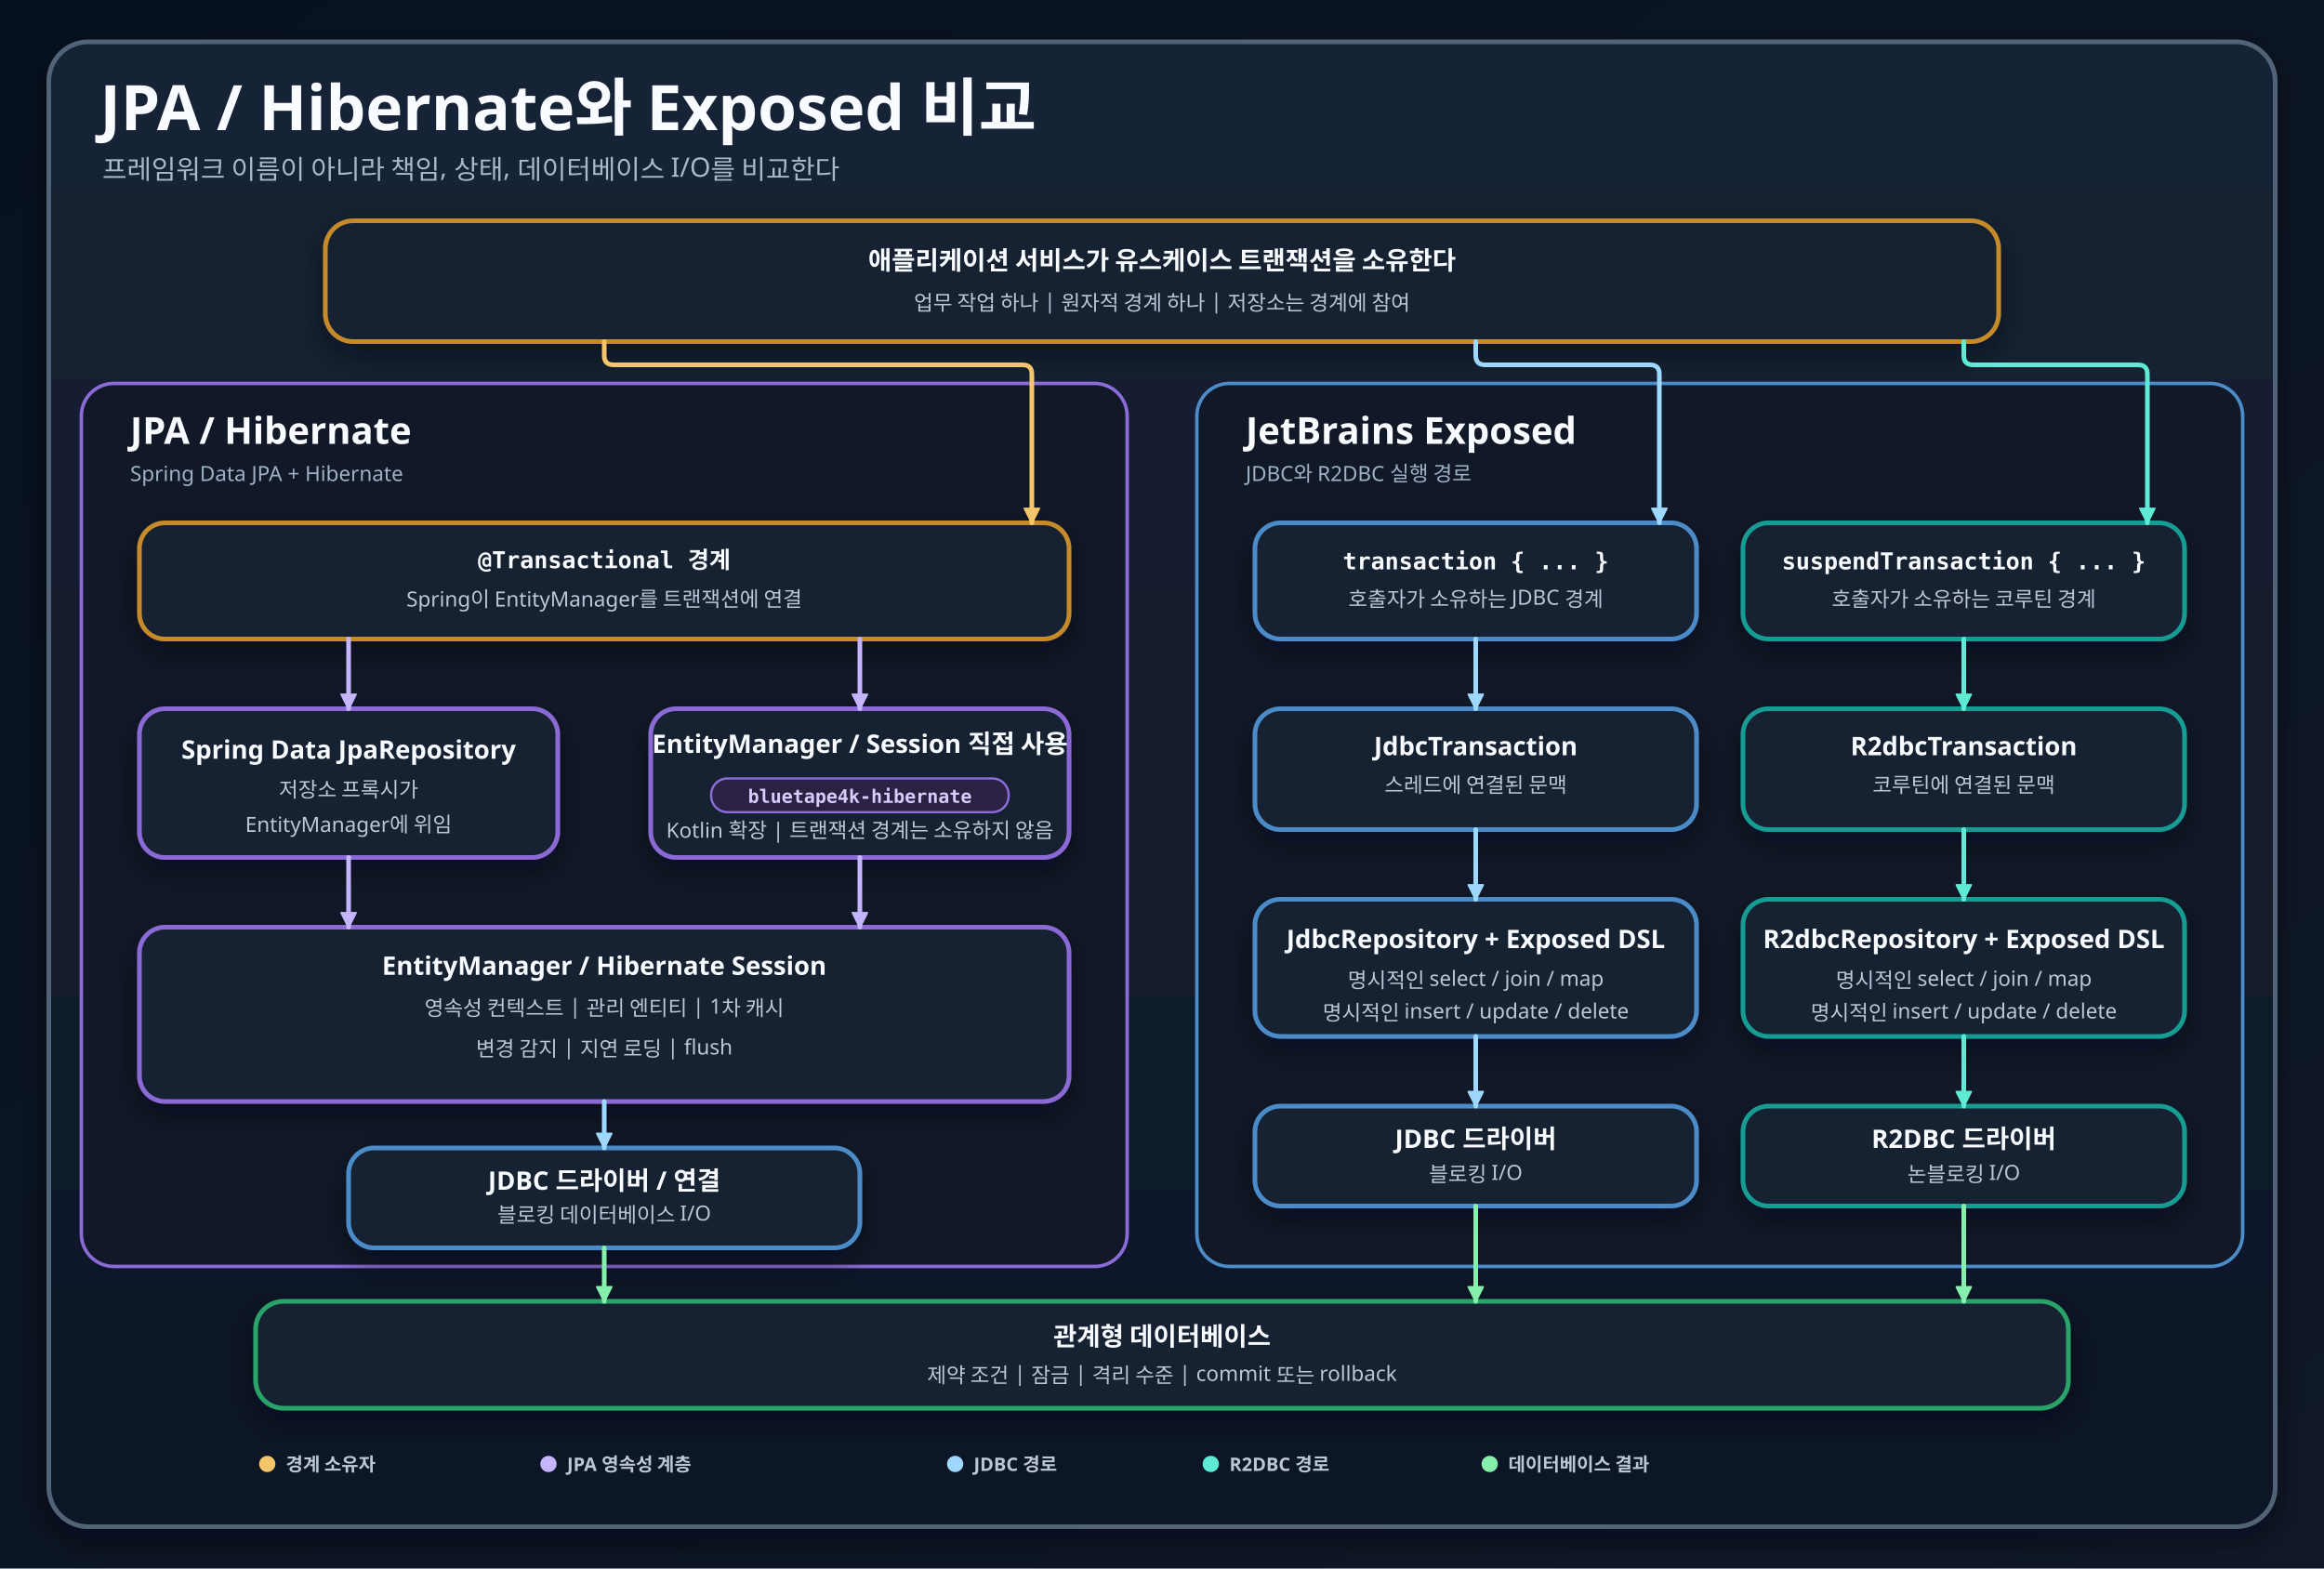
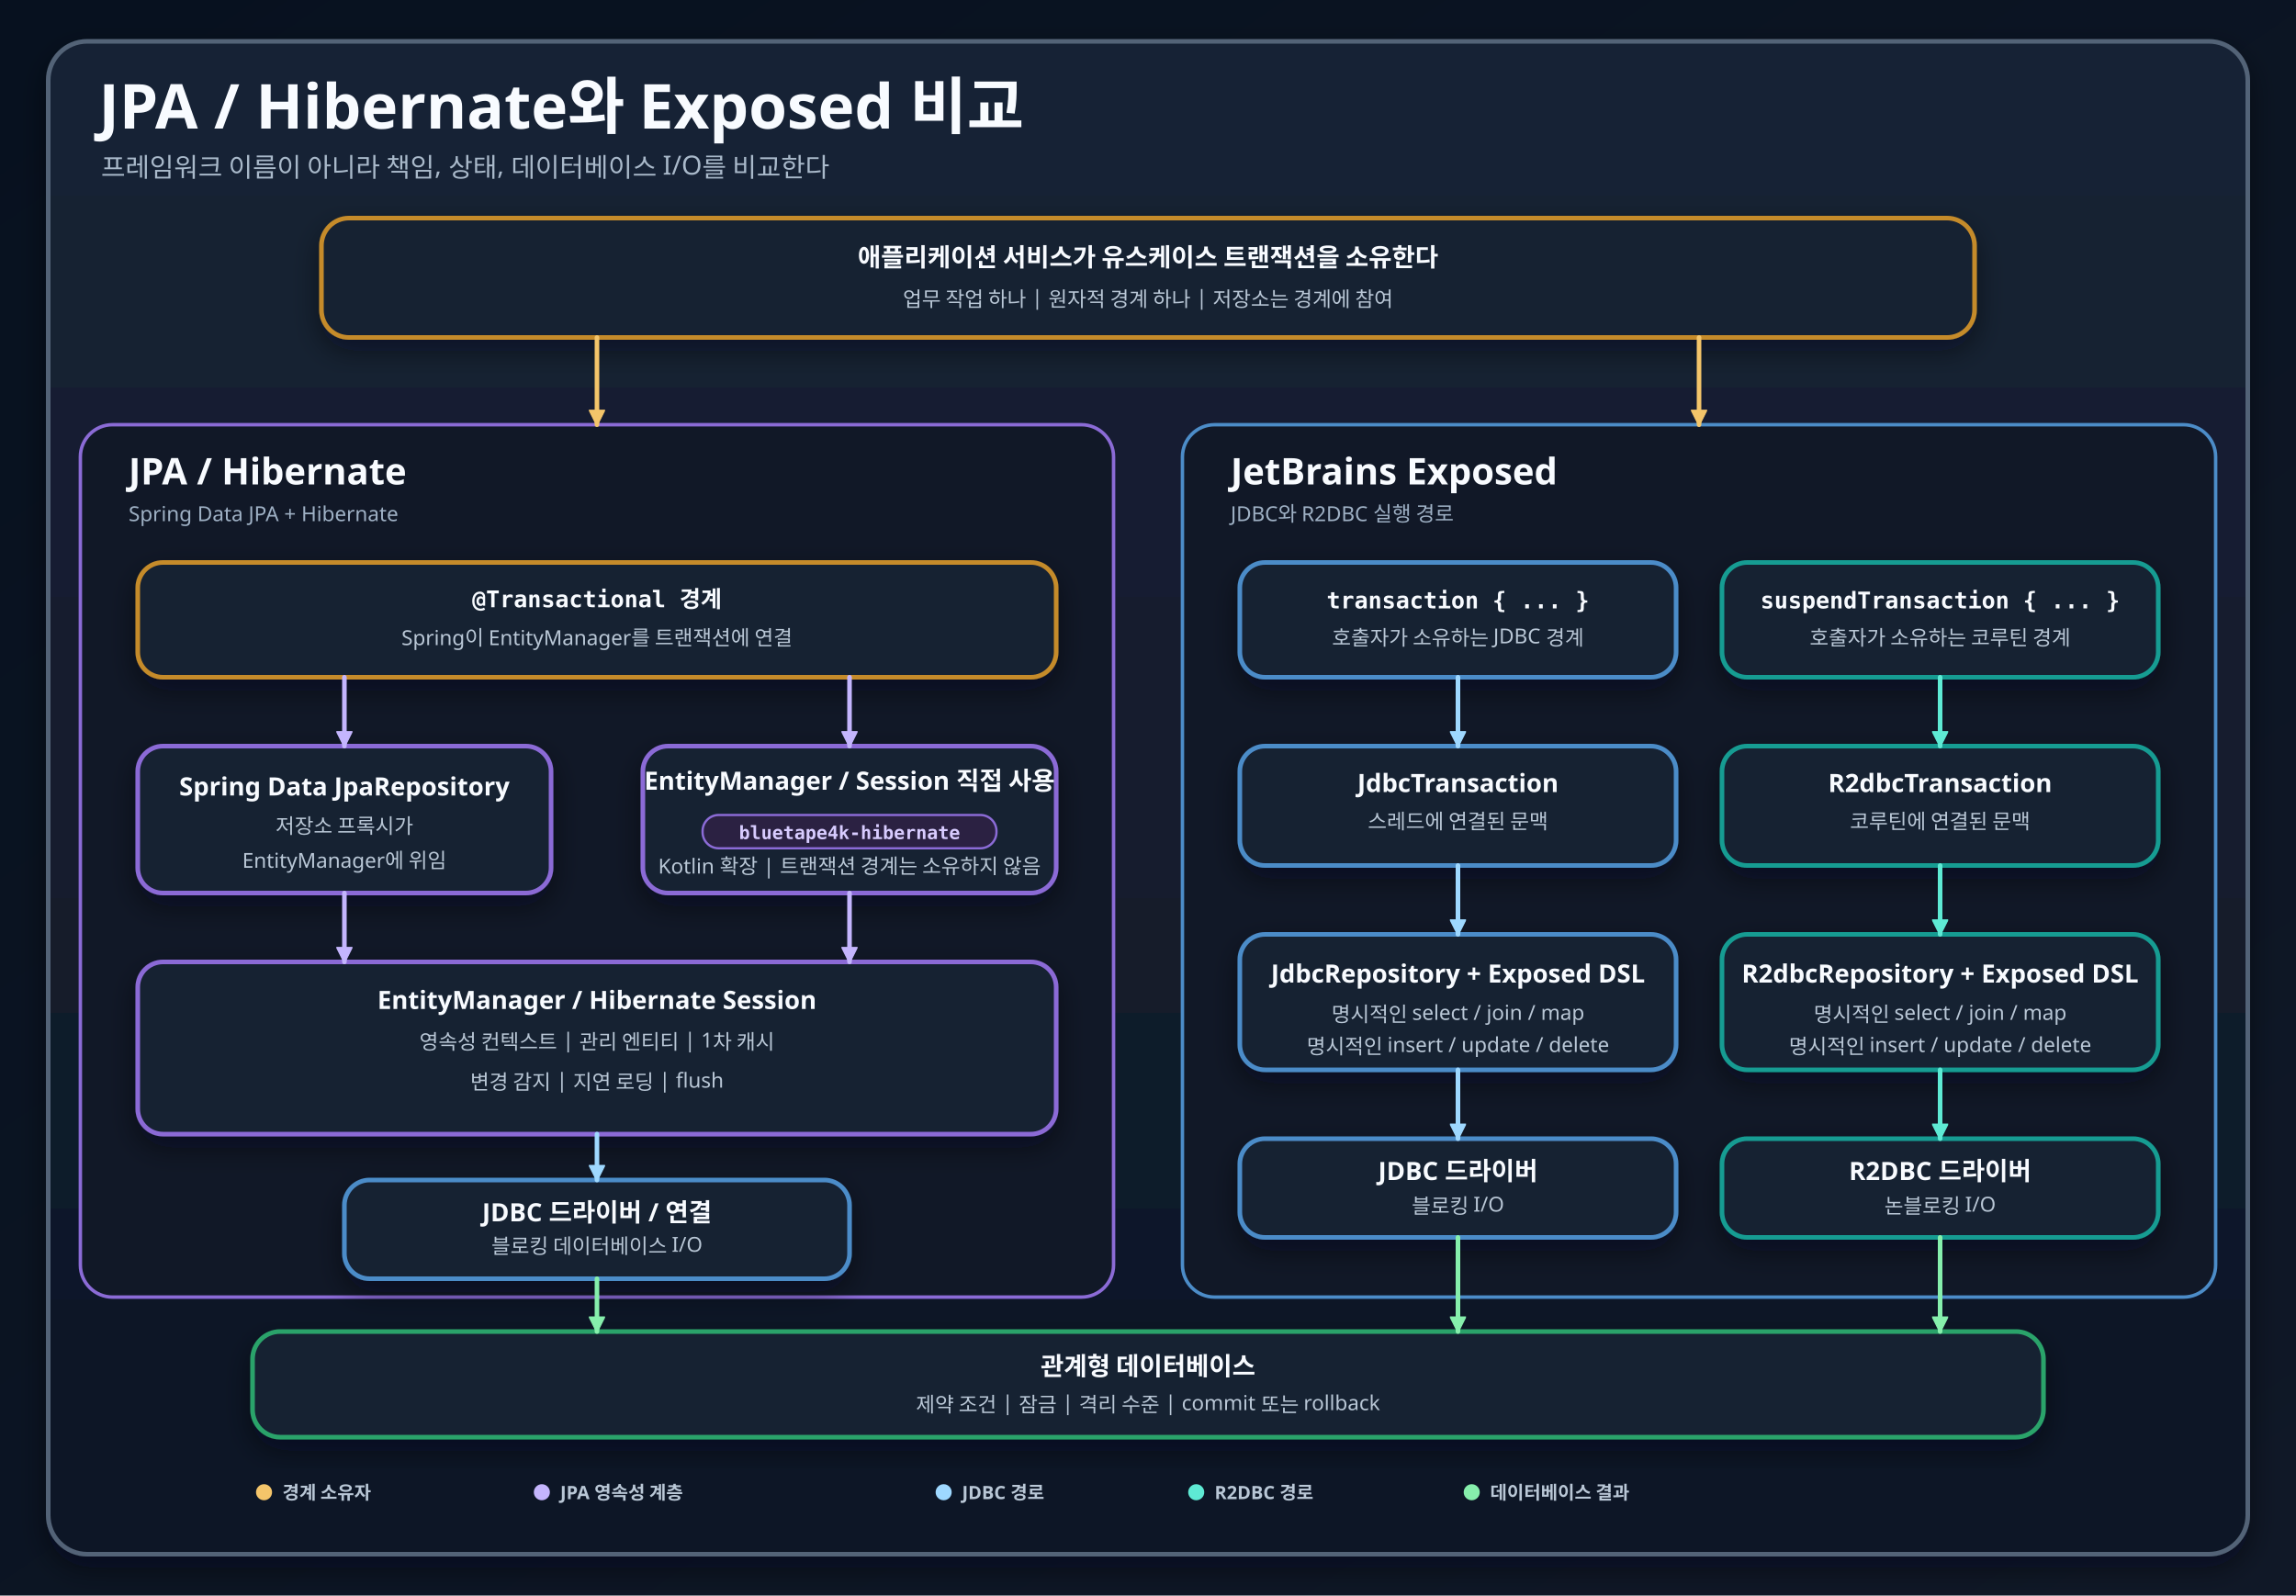
- <svg xmlns="http://www.w3.org/2000/svg" width="2000" height="1350" viewBox="0 0 2000 1350" role="img" aria-labelledby="title desc">
+ <svg xmlns="http://www.w3.org/2000/svg" width="2000" height="1390" viewBox="0 0 2000 1390" role="img" aria-labelledby="title desc">
  <defs>
    <linearGradient id="canvas" x1="0" y1="0" x2="1" y2="1">
      <stop offset="0" stop-color="#07111f" />
      <stop offset="1" stop-color="#101827" />
    </linearGradient>
    <linearGradient id="panel" x1="0" y1="0" x2="0" y2="1">
      <stop offset="0" stop-color="#162235" />
      <stop offset="1" stop-color="#0f1726" />
    </linearGradient>
    <filter id="shadow" x="-10%" y="-20%" width="120%" height="150%">
      <feDropShadow dx="0" dy="10" stdDeviation="12" flood-color="#000814" flood-opacity=".48" />
    </filter>
    <marker id="arrow-amber" viewBox="0 0 14 14" refX="13" refY="7" markerWidth="14" markerHeight="14" orient="auto" markerUnits="userSpaceOnUse">
      <path d="M0 0 L14 7 L0 14 Z" fill="#f4c56a" stroke="#f4c56a" />
    </marker>
    <marker id="arrow-purple" viewBox="0 0 14 14" refX="13" refY="7" markerWidth="14" markerHeight="14" orient="auto" markerUnits="userSpaceOnUse">
      <path d="M0 0 L14 7 L0 14 Z" fill="#c4b5fd" stroke="#c4b5fd" />
    </marker>
    <marker id="arrow-blue" viewBox="0 0 14 14" refX="13" refY="7" markerWidth="14" markerHeight="14" orient="auto" markerUnits="userSpaceOnUse">
      <path d="M0 0 L14 7 L0 14 Z" fill="#9ed8ff" stroke="#9ed8ff" />
    </marker>
    <marker id="arrow-teal" viewBox="0 0 14 14" refX="13" refY="7" markerWidth="14" markerHeight="14" orient="auto" markerUnits="userSpaceOnUse">
      <path d="M0 0 L14 7 L0 14 Z" fill="#5eead4" stroke="#5eead4" />
    </marker>
    <marker id="arrow-green" viewBox="0 0 14 14" refX="13" refY="7" markerWidth="14" markerHeight="14" orient="auto" markerUnits="userSpaceOnUse">
      <path d="M0 0 L14 7 L0 14 Z" fill="#86efac" stroke="#86efac" />
    </marker>
    <style>
      .title { font: 700 54px "goorm Sans", "Apple SD Gothic Neo", sans-serif; fill: #f8fbff; }
      .subtitle { font: 400 23px "goorm Sans", "Apple SD Gothic Neo", sans-serif; fill: #a9b9ca; }
      .lane-title { font: 700 32px "goorm Sans", "Apple SD Gothic Neo", sans-serif; fill: #f8fbff; }
      .lane-note { font: 400 18px "goorm Sans", "Apple SD Gothic Neo", sans-serif; fill: #9fb1c5; }
      .card-title { font: 700 22px "goorm Sans", "Apple SD Gothic Neo", sans-serif; fill: #f8fbff; }
      .card-copy { font: 400 18px "goorm Sans", "Apple SD Gothic Neo", sans-serif; fill: #b9c7d6; }
      .card-code { font: 700 20px "goorm Sans Code", "goorm Sans", monospace; fill: #f8fbff; }
      .chip { font: 700 16px "goorm Sans Code", "goorm Sans", monospace; }
      .legend { font: 700 16px "goorm Sans", "Apple SD Gothic Neo", sans-serif; fill: #b9c7d6; }
      .connector { fill: none; stroke-width: 4; stroke-linecap: round; stroke-linejoin: round; }
      .card { fill: #172033; stroke-width: 4; }
    </style>
  </defs>
-   <rect width="2000" height="1350" fill="url(#canvas)" />
-   <rect x="42" y="36" width="1916" height="1278" rx="34" fill="url(#panel)" stroke="#536377" stroke-width="4" filter="url(#shadow)" />
+   <rect width="2000" height="1390" fill="url(#canvas)" />
+   <rect x="42" y="36" width="1916" height="1318" rx="34" fill="url(#panel)" stroke="#536377" stroke-width="4" filter="url(#shadow)" />
  <text class="title" x="86" y="112">JPA / Hibernate와 Exposed 비교</text>
  <text class="subtitle" x="88" y="154">프레임워크 이름이 아니라 책임, 상태, 데이터베이스 I/O를 비교한다</text>
  <g filter="url(#shadow)">
-     <rect class="card" x="280" y="190" width="1440" height="104" rx="24" stroke="#c58b2a" />
+     <rect data-card="application-service" class="card" x="280" y="190" width="1440" height="104" rx="24" stroke="#c58b2a" />
  </g>
  <text x="1000" y="232" text-anchor="middle" class="card-title">애플리케이션 서비스가 유스케이스 트랜잭션을 소유한다</text>
  <text x="1000" y="267" text-anchor="middle" class="card-copy">업무 작업 하나 | 원자적 경계 하나 | 저장소는 경계에 참여</text>
-   <rect x="70" y="330" width="900" height="760" rx="28" fill="#111827" stroke="#8b6bd6" stroke-width="3" />
-   <rect x="1030" y="330" width="900" height="760" rx="28" fill="#111827" stroke="#4c8cc8" stroke-width="3" />
-   <text class="lane-title" x="112" y="382">JPA / Hibernate</text>
-   <text class="lane-note" x="112" y="414">Spring Data JPA + Hibernate</text>
-   <text class="lane-title" x="1072" y="382">JetBrains Exposed</text>
-   <text class="lane-note" x="1072" y="414">JDBC와 R2DBC 실행 경로</text>
-   <g filter="url(#shadow)">
-     <rect class="card" x="120" y="450" width="800" height="100" rx="22" stroke="#c58b2a" />
-     <rect class="card" x="120" y="610" width="360" height="128" rx="22" stroke="#8b6bd6" />
-     <rect class="card" x="560" y="610" width="360" height="128" rx="22" stroke="#8b6bd6" />
-     <rect class="card" x="120" y="798" width="800" height="150" rx="22" stroke="#8b6bd6" />
-     <rect class="card" x="300" y="988" width="440" height="86" rx="22" stroke="#4c8cc8" />
-     <rect class="card" x="1080" y="450" width="380" height="100" rx="22" stroke="#4c8cc8" />
-     <rect class="card" x="1500" y="450" width="380" height="100" rx="22" stroke="#159c92" />
-     <rect class="card" x="1080" y="610" width="380" height="104" rx="22" stroke="#4c8cc8" />
-     <rect class="card" x="1500" y="610" width="380" height="104" rx="22" stroke="#159c92" />
-     <rect class="card" x="1080" y="774" width="380" height="118" rx="22" stroke="#4c8cc8" />
-     <rect class="card" x="1500" y="774" width="380" height="118" rx="22" stroke="#159c92" />
-     <rect class="card" x="1080" y="952" width="380" height="86" rx="22" stroke="#4c8cc8" />
-     <rect class="card" x="1500" y="952" width="380" height="86" rx="22" stroke="#159c92" />
+   <g transform="translate(0 40)">
+     <rect data-card="jpa-hibernate-lane" x="70" y="330" width="900" height="760" rx="28" fill="#111827" stroke="#8b6bd6" stroke-width="3" />
+     <rect data-card="exposed-lane" x="1030" y="330" width="900" height="760" rx="28" fill="#111827" stroke="#4c8cc8" stroke-width="3" />
+     <g class="connector">
+       <path data-connector="application-to-jpa-hibernate-lane" d="M520 254 V330" stroke="#f4c56a" marker-end="url(#arrow-amber)" />
+       <path data-connector="application-to-exposed-lane" d="M1480 254 V330" stroke="#f4c56a" marker-end="url(#arrow-amber)" />
+     </g>
+     <text class="lane-title" x="112" y="382">JPA / Hibernate</text>
+     <text class="lane-note" x="112" y="414">Spring Data JPA + Hibernate</text>
+     <text class="lane-title" x="1072" y="382">JetBrains Exposed</text>
+     <text class="lane-note" x="1072" y="414">JDBC와 R2DBC 실행 경로</text>
+     <g filter="url(#shadow)">
+       <rect class="card" x="120" y="450" width="800" height="100" rx="22" stroke="#c58b2a" />
+       <rect class="card" x="120" y="610" width="360" height="128" rx="22" stroke="#8b6bd6" />
+       <rect class="card" x="560" y="610" width="360" height="128" rx="22" stroke="#8b6bd6" />
+       <rect class="card" x="120" y="798" width="800" height="150" rx="22" stroke="#8b6bd6" />
+       <rect class="card" x="300" y="988" width="440" height="86" rx="22" stroke="#4c8cc8" />
+       <rect class="card" x="1080" y="450" width="380" height="100" rx="22" stroke="#4c8cc8" />
+       <rect class="card" x="1500" y="450" width="380" height="100" rx="22" stroke="#159c92" />
+       <rect class="card" x="1080" y="610" width="380" height="104" rx="22" stroke="#4c8cc8" />
+       <rect class="card" x="1500" y="610" width="380" height="104" rx="22" stroke="#159c92" />
+       <rect class="card" x="1080" y="774" width="380" height="118" rx="22" stroke="#4c8cc8" />
+       <rect class="card" x="1500" y="774" width="380" height="118" rx="22" stroke="#159c92" />
+       <rect class="card" x="1080" y="952" width="380" height="86" rx="22" stroke="#4c8cc8" />
+       <rect class="card" x="1500" y="952" width="380" height="86" rx="22" stroke="#159c92" />
+     </g>
+     <g text-anchor="middle">
+       <text class="card-code" x="520" y="489">@Transactional 경계</text>
+       <text class="card-copy" x="520" y="522">Spring이 EntityManager를 트랜잭션에 연결</text>
+       <text class="card-title" x="300" y="653">Spring Data JpaRepository</text>
+       <text class="card-copy" x="300" y="686">저장소 프록시가</text>
+       <text class="card-copy" x="300" y="716">EntityManager에 위임</text>
+       <text class="card-title" x="740" y="648">EntityManager / Session 직접 사용</text>
+       <rect x="612" y="670" width="256" height="29" rx="14" fill="#2b2142" stroke="#8b6bd6" stroke-width="2" />
+       <text class="chip" x="740" y="691" fill="#d8ccff">bluetape4k-hibernate</text>
+       <text class="card-copy" x="740" y="721">Kotlin 확장 | 트랜잭션 경계는 소유하지 않음</text>
+       <text class="card-title" x="520" y="839">EntityManager / Hibernate Session</text>
+       <text class="card-copy" x="520" y="874">영속성 컨텍스트 | 관리 엔티티 | 1차 캐시</text>
+       <text class="card-copy" x="520" y="909">변경 감지 | 지연 로딩 | flush</text>
+       <text class="card-title" x="520" y="1024">JDBC 드라이버 / 연결</text>
+       <text class="card-copy" x="520" y="1052">블로킹 데이터베이스 I/O</text>
+       <text class="card-code" x="1270" y="490">transaction { ... }</text>
+       <text class="card-copy" x="1270" y="522">호출자가 소유하는 JDBC 경계</text>
+       <text class="card-code" x="1690" y="490">suspendTransaction { ... }</text>
+       <text class="card-copy" x="1690" y="522">호출자가 소유하는 코루틴 경계</text>
+       <text class="card-title" x="1270" y="650">JdbcTransaction</text>
+       <text class="card-copy" x="1270" y="682">스레드에 연결된 문맥</text>
+       <text class="card-title" x="1690" y="650">R2dbcTransaction</text>
+       <text class="card-copy" x="1690" y="682">코루틴에 연결된 문맥</text>
+       <text class="card-title" x="1270" y="816">JdbcRepository + Exposed DSL</text>
+       <text class="card-copy" x="1270" y="850">명시적인 select / join / map</text>
+       <text class="card-copy" x="1270" y="878">명시적인 insert / update / delete</text>
+       <text class="card-title" x="1690" y="816">R2dbcRepository + Exposed DSL</text>
+       <text class="card-copy" x="1690" y="850">명시적인 select / join / map</text>
+       <text class="card-copy" x="1690" y="878">명시적인 insert / update / delete</text>
+       <text class="card-title" x="1270" y="988">JDBC 드라이버</text>
+       <text class="card-copy" x="1270" y="1017">블로킹 I/O</text>
+       <text class="card-title" x="1690" y="988">R2DBC 드라이버</text>
+       <text class="card-copy" x="1690" y="1017">논블로킹 I/O</text>
+     </g>
+     <g class="connector">
+       <path d="M300 550 V610" stroke="#c4b5fd" marker-end="url(#arrow-purple)" />
+       <path d="M740 550 V610" stroke="#c4b5fd" marker-end="url(#arrow-purple)" />
+       <path d="M300 738 V798" stroke="#c4b5fd" marker-end="url(#arrow-purple)" />
+       <path d="M740 738 V798" stroke="#c4b5fd" marker-end="url(#arrow-purple)" />
+       <path d="M520 948 V988" stroke="#9ed8ff" marker-end="url(#arrow-blue)" />
+       <path d="M1270 550 V610" stroke="#9ed8ff" marker-end="url(#arrow-blue)" />
+       <path d="M1690 550 V610" stroke="#5eead4" marker-end="url(#arrow-teal)" />
+       <path d="M1270 714 V774" stroke="#9ed8ff" marker-end="url(#arrow-blue)" />
+       <path d="M1690 714 V774" stroke="#5eead4" marker-end="url(#arrow-teal)" />
+       <path d="M1270 892 V952" stroke="#9ed8ff" marker-end="url(#arrow-blue)" />
+       <path d="M1690 892 V952" stroke="#5eead4" marker-end="url(#arrow-teal)" />
+     </g>
  </g>
-   <g text-anchor="middle">
-     <text class="card-code" x="520" y="489">@Transactional 경계</text>
-     <text class="card-copy" x="520" y="522">Spring이 EntityManager를 트랜잭션에 연결</text>
-     <text class="card-title" x="300" y="653">Spring Data JpaRepository</text>
-     <text class="card-copy" x="300" y="686">저장소 프록시가</text>
-     <text class="card-copy" x="300" y="716">EntityManager에 위임</text>
-     <text class="card-title" x="740" y="648">EntityManager / Session 직접 사용</text>
-     <rect x="612" y="670" width="256" height="29" rx="14" fill="#2b2142" stroke="#8b6bd6" stroke-width="2" />
-     <text class="chip" x="740" y="691" fill="#d8ccff">bluetape4k-hibernate</text>
-     <text class="card-copy" x="740" y="721">Kotlin 확장 | 트랜잭션 경계는 소유하지 않음</text>
-     <text class="card-title" x="520" y="839">EntityManager / Hibernate Session</text>
-     <text class="card-copy" x="520" y="874">영속성 컨텍스트 | 관리 엔티티 | 1차 캐시</text>
-     <text class="card-copy" x="520" y="909">변경 감지 | 지연 로딩 | flush</text>
-     <text class="card-title" x="520" y="1024">JDBC 드라이버 / 연결</text>
-     <text class="card-copy" x="520" y="1052">블로킹 데이터베이스 I/O</text>
-     <text class="card-code" x="1270" y="490">transaction { ... }</text>
-     <text class="card-copy" x="1270" y="522">호출자가 소유하는 JDBC 경계</text>
-     <text class="card-code" x="1690" y="490">suspendTransaction { ... }</text>
-     <text class="card-copy" x="1690" y="522">호출자가 소유하는 코루틴 경계</text>
-     <text class="card-title" x="1270" y="650">JdbcTransaction</text>
-     <text class="card-copy" x="1270" y="682">스레드에 연결된 문맥</text>
-     <text class="card-title" x="1690" y="650">R2dbcTransaction</text>
-     <text class="card-copy" x="1690" y="682">코루틴에 연결된 문맥</text>
-     <text class="card-title" x="1270" y="816">JdbcRepository + Exposed DSL</text>
-     <text class="card-copy" x="1270" y="850">명시적인 select / join / map</text>
-     <text class="card-copy" x="1270" y="878">명시적인 insert / update / delete</text>
-     <text class="card-title" x="1690" y="816">R2dbcRepository + Exposed DSL</text>
-     <text class="card-copy" x="1690" y="850">명시적인 select / join / map</text>
-     <text class="card-copy" x="1690" y="878">명시적인 insert / update / delete</text>
-     <text class="card-title" x="1270" y="988">JDBC 드라이버</text>
-     <text class="card-copy" x="1270" y="1017">블로킹 I/O</text>
-     <text class="card-title" x="1690" y="988">R2DBC 드라이버</text>
-     <text class="card-copy" x="1690" y="1017">논블로킹 I/O</text>
+   <g transform="translate(0 40)">
+     <g filter="url(#shadow)">
+       <rect class="card" x="220" y="1120" width="1560" height="92" rx="24" stroke="#2ca36b" />
+     </g>
+     <g class="connector">
+       <path d="M520 1074 V1120" stroke="#86efac" marker-end="url(#arrow-green)" />
+       <path d="M1270 1038 V1120" stroke="#86efac" marker-end="url(#arrow-green)" />
+       <path d="M1690 1038 V1120" stroke="#86efac" marker-end="url(#arrow-green)" />
+     </g>
+     <text x="1000" y="1158" text-anchor="middle" class="card-title">관계형 데이터베이스</text>
+     <text x="1000" y="1190" text-anchor="middle" class="card-copy">제약 조건 | 잠금 | 격리 수준 | commit 또는 rollback</text>
  </g>
-   <g class="connector">
-     <path d="M520 294 V306 Q520 314 528 314 H880 Q888 314 888 322 V450" stroke="#f4c56a" marker-end="url(#arrow-amber)" />
-     <path d="M1270 294 V306 Q1270 314 1278 314 H1420 Q1428 314 1428 322 V450" stroke="#9ed8ff" marker-end="url(#arrow-blue)" />
-     <path d="M1690 294 V306 Q1690 314 1698 314 H1840 Q1848 314 1848 322 V450" stroke="#5eead4" marker-end="url(#arrow-teal)" />
-     <path d="M300 550 V610" stroke="#c4b5fd" marker-end="url(#arrow-purple)" />
-     <path d="M740 550 V610" stroke="#c4b5fd" marker-end="url(#arrow-purple)" />
-     <path d="M300 738 V798" stroke="#c4b5fd" marker-end="url(#arrow-purple)" />
-     <path d="M740 738 V798" stroke="#c4b5fd" marker-end="url(#arrow-purple)" />
-     <path d="M520 948 V988" stroke="#9ed8ff" marker-end="url(#arrow-blue)" />
-     <path d="M1270 550 V610" stroke="#9ed8ff" marker-end="url(#arrow-blue)" />
-     <path d="M1690 550 V610" stroke="#5eead4" marker-end="url(#arrow-teal)" />
-     <path d="M1270 714 V774" stroke="#9ed8ff" marker-end="url(#arrow-blue)" />
-     <path d="M1690 714 V774" stroke="#5eead4" marker-end="url(#arrow-teal)" />
-     <path d="M1270 892 V952" stroke="#9ed8ff" marker-end="url(#arrow-blue)" />
-     <path d="M1690 892 V952" stroke="#5eead4" marker-end="url(#arrow-teal)" />
-   </g>
-   <g filter="url(#shadow)">
-     <rect class="card" x="220" y="1120" width="1560" height="92" rx="24" stroke="#2ca36b" />
-   </g>
-   <g class="connector">
-     <path d="M520 1074 V1120" stroke="#86efac" marker-end="url(#arrow-green)" />
-     <path d="M1270 1038 V1120" stroke="#86efac" marker-end="url(#arrow-green)" />
-     <path d="M1690 1038 V1120" stroke="#86efac" marker-end="url(#arrow-green)" />
-   </g>
-   <text x="1000" y="1158" text-anchor="middle" class="card-title">관계형 데이터베이스</text>
-   <text x="1000" y="1190" text-anchor="middle" class="card-copy">제약 조건 | 잠금 | 격리 수준 | commit 또는 rollback</text>
-   <g transform="translate(222 1260)">
+   <g transform="translate(222 1300)">
    <circle cx="8" cy="0" r="7" fill="#f4c56a" />
    <text class="legend" x="24" y="6">경계 소유자</text>
    <circle cx="250" cy="0" r="7" fill="#c4b5fd" />
    <text class="legend" x="266" y="6">JPA 영속성 계층</text>
    <circle cx="600" cy="0" r="7" fill="#9ed8ff" />
    <text class="legend" x="616" y="6">JDBC 경로</text>
    <circle cx="820" cy="0" r="7" fill="#5eead4" />
    <text class="legend" x="836" y="6">R2DBC 경로</text>
    <circle cx="1060" cy="0" r="7" fill="#86efac" />
    <text class="legend" x="1076" y="6">데이터베이스 결과</text>
  </g>
</svg>
